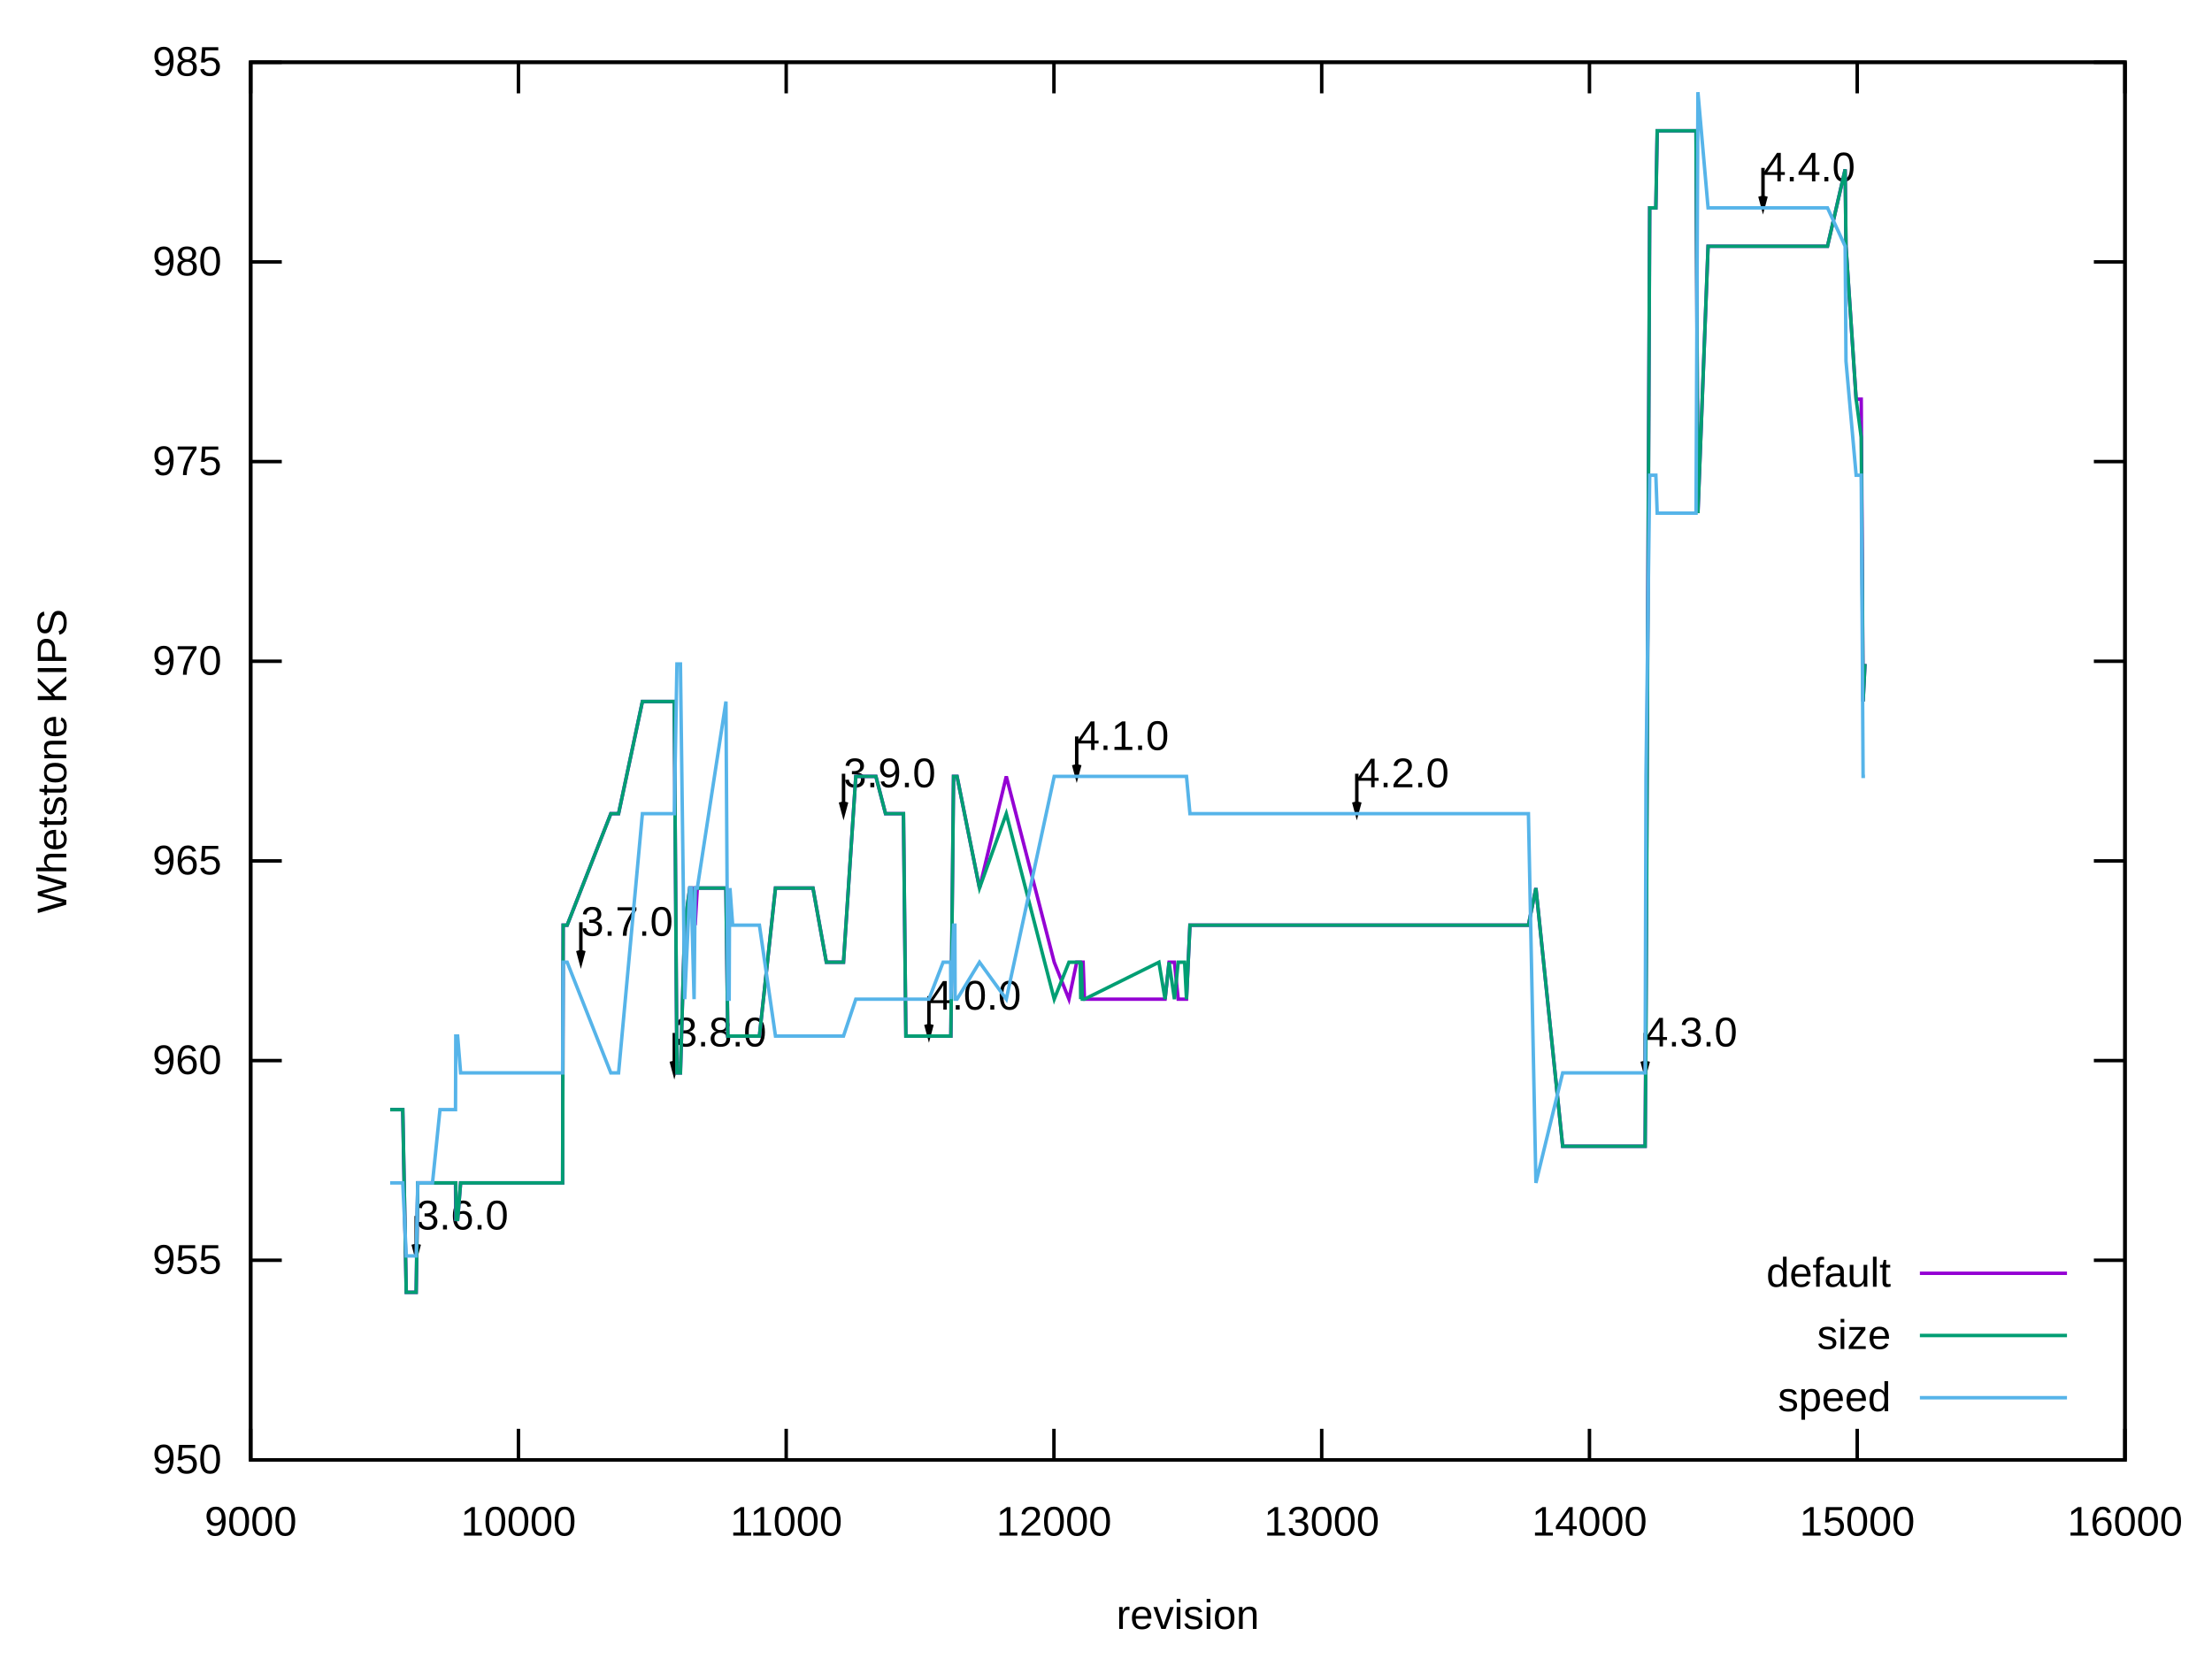
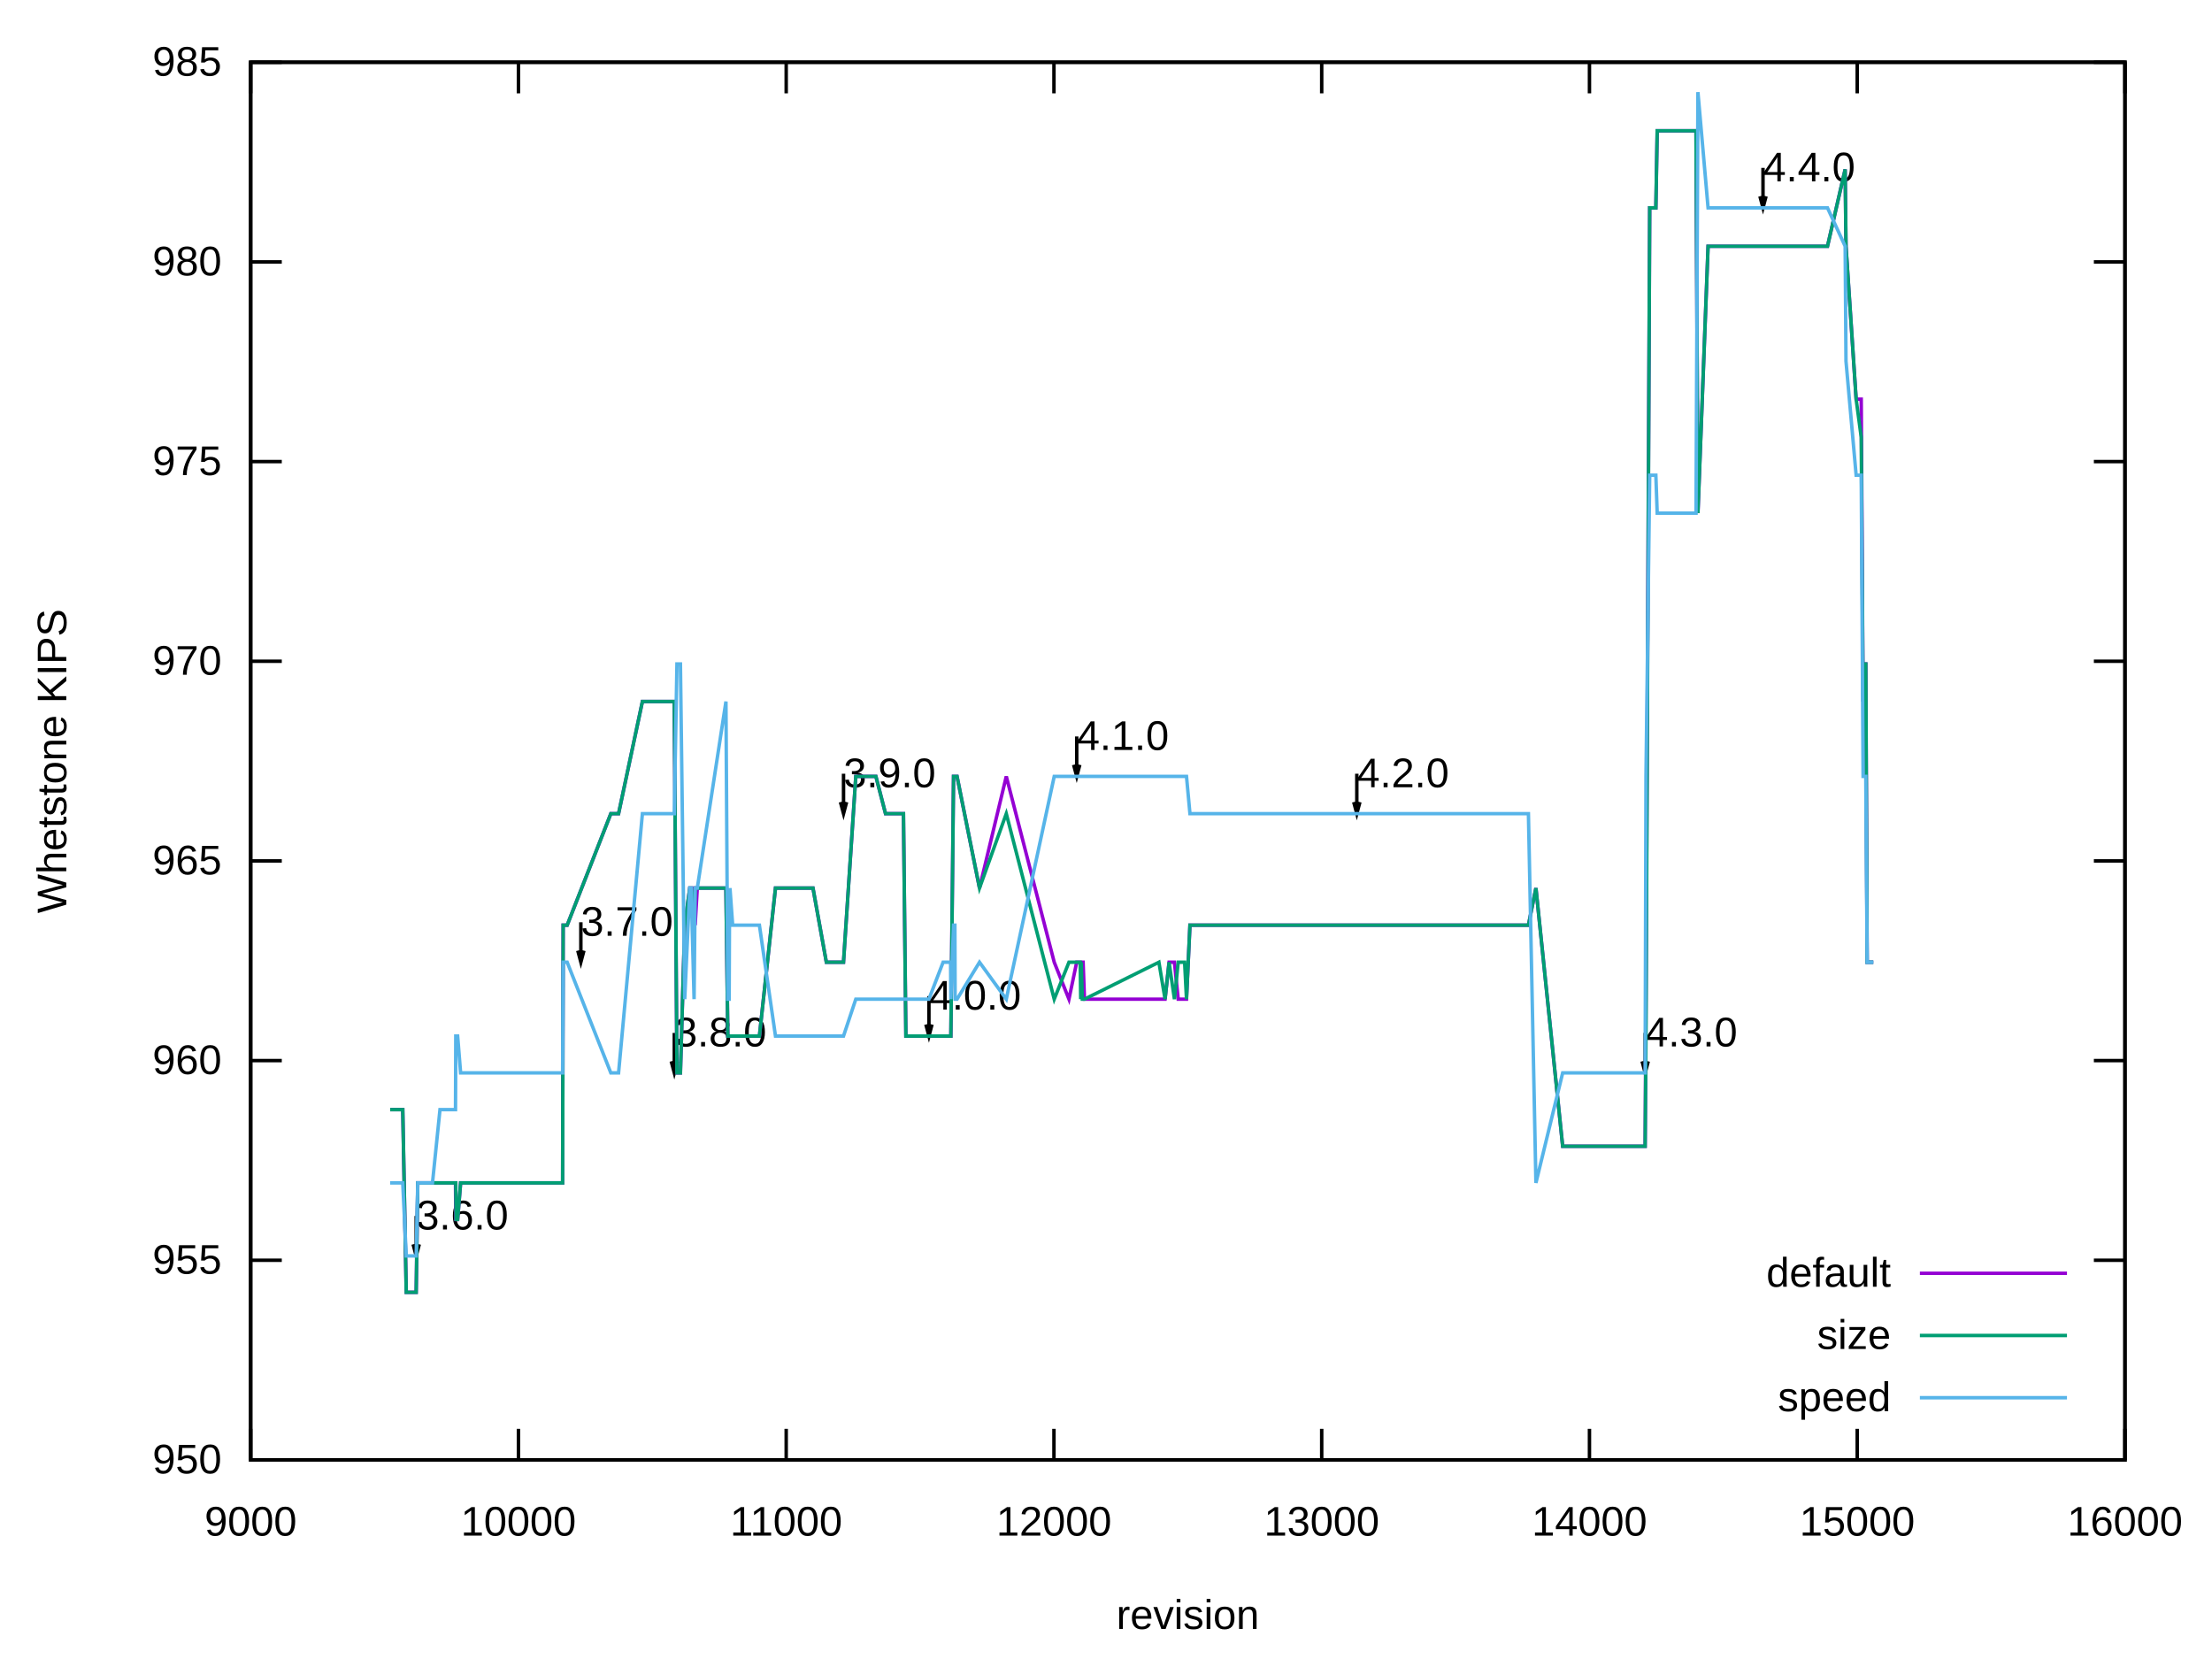
<svg xmlns="http://www.w3.org/2000/svg" xmlns:xlink="http://www.w3.org/1999/xlink" width="640" height="480" viewBox="0 0 640 480">
  <g id="gnuplot_canvas">
    <rect x="0" y="0" width="640" height="480" fill="none" />
    <defs>
      <circle id="gpDot" r="0.5" stroke-width="0.5" stroke="currentColor" />
      <path id="gpPt0" stroke-width="0.222" stroke="currentColor" d="M-1,0 h2 M0,-1 v2" />
      <path id="gpPt1" stroke-width="0.222" stroke="currentColor" d="M-1,-1 L1,1 M1,-1 L-1,1" />
      <path id="gpPt2" stroke-width="0.222" stroke="currentColor" d="M-1,0 L1,0 M0,-1 L0,1 M-1,-1 L1,1 M-1,1 L1,-1" />
      <rect id="gpPt3" stroke-width="0.222" stroke="currentColor" x="-1" y="-1" width="2" height="2" />
      <rect id="gpPt4" stroke-width="0.222" stroke="currentColor" fill="currentColor" x="-1" y="-1" width="2" height="2" />
      <circle id="gpPt5" stroke-width="0.222" stroke="currentColor" cx="0" cy="0" r="1" />
      <use xlink:href="#gpPt5" id="gpPt6" fill="currentColor" stroke="none" />
      <path id="gpPt7" stroke-width="0.222" stroke="currentColor" d="M0,-1.33 L-1.33,0.67 L1.33,0.67 z" />
      <use xlink:href="#gpPt7" id="gpPt8" fill="currentColor" stroke="none" />
      <use xlink:href="#gpPt7" id="gpPt9" stroke="currentColor" transform="rotate(180)" />
      <use xlink:href="#gpPt9" id="gpPt10" fill="currentColor" stroke="none" />
      <use xlink:href="#gpPt3" id="gpPt11" stroke="currentColor" transform="rotate(45)" />
      <use xlink:href="#gpPt11" id="gpPt12" fill="currentColor" stroke="none" />
      <path id="gpPt13" stroke-width="0.222" stroke="currentColor" d="M0,1.330 L1.265,0.411 L0.782,-1.067 L-0.782,-1.076 L-1.265,0.411 z" />
      <use xlink:href="#gpPt13" id="gpPt14" fill="currentColor" stroke="none" />
      <filter id="textbox" filterUnits="objectBoundingBox" x="0" y="0" height="1" width="1">
        <feFlood flood-color="white" flood-opacity="1" result="bgnd" />
        <feComposite in="SourceGraphic" in2="bgnd" operator="atop" />
      </filter>
      <filter id="greybox" filterUnits="objectBoundingBox" x="0" y="0" height="1" width="1">
        <feFlood flood-color="lightgrey" flood-opacity="1" result="grey" />
        <feComposite in="SourceGraphic" in2="grey" operator="atop" />
      </filter>
    </defs>
    <g fill="none" color="white" stroke="currentColor" stroke-width="1.00" stroke-linecap="butt" stroke-linejoin="miter">
</g>
    <g fill="none" color="black" stroke="currentColor" stroke-width="1.00" stroke-linecap="butt" stroke-linejoin="miter">
      <path stroke="black" d="M72.53,422.40 L81.53,422.40 M614.82,422.40 L605.82,422.40  " />
      <g transform="translate(64.14,426.30)" stroke="none" fill="black" font-family="Arial" font-size="12.00" text-anchor="end">
        <text>
          <tspan font-family="Arial"> 950</tspan>
        </text>
      </g>
    </g>
    <g fill="none" color="black" stroke="currentColor" stroke-width="1.00" stroke-linecap="butt" stroke-linejoin="miter">
      <path stroke="black" d="M72.53,364.63 L81.53,364.63 M614.82,364.63 L605.82,364.63  " />
      <g transform="translate(64.14,368.53)" stroke="none" fill="black" font-family="Arial" font-size="12.00" text-anchor="end">
        <text>
          <tspan font-family="Arial"> 955</tspan>
        </text>
      </g>
    </g>
    <g fill="none" color="black" stroke="currentColor" stroke-width="1.00" stroke-linecap="butt" stroke-linejoin="miter">
      <path stroke="black" d="M72.53,306.86 L81.53,306.86 M614.82,306.86 L605.82,306.86  " />
      <g transform="translate(64.14,310.76)" stroke="none" fill="black" font-family="Arial" font-size="12.00" text-anchor="end">
        <text>
          <tspan font-family="Arial"> 960</tspan>
        </text>
      </g>
    </g>
    <g fill="none" color="black" stroke="currentColor" stroke-width="1.00" stroke-linecap="butt" stroke-linejoin="miter">
      <path stroke="black" d="M72.53,249.09 L81.53,249.09 M614.82,249.09 L605.82,249.09  " />
      <g transform="translate(64.14,252.99)" stroke="none" fill="black" font-family="Arial" font-size="12.00" text-anchor="end">
        <text>
          <tspan font-family="Arial"> 965</tspan>
        </text>
      </g>
    </g>
    <g fill="none" color="black" stroke="currentColor" stroke-width="1.00" stroke-linecap="butt" stroke-linejoin="miter">
      <path stroke="black" d="M72.53,191.32 L81.53,191.32 M614.82,191.32 L605.82,191.32  " />
      <g transform="translate(64.14,195.22)" stroke="none" fill="black" font-family="Arial" font-size="12.00" text-anchor="end">
        <text>
          <tspan font-family="Arial"> 970</tspan>
        </text>
      </g>
    </g>
    <g fill="none" color="black" stroke="currentColor" stroke-width="1.00" stroke-linecap="butt" stroke-linejoin="miter">
      <path stroke="black" d="M72.53,133.55 L81.53,133.55 M614.82,133.55 L605.82,133.55  " />
      <g transform="translate(64.14,137.45)" stroke="none" fill="black" font-family="Arial" font-size="12.00" text-anchor="end">
        <text>
          <tspan font-family="Arial"> 975</tspan>
        </text>
      </g>
    </g>
    <g fill="none" color="black" stroke="currentColor" stroke-width="1.00" stroke-linecap="butt" stroke-linejoin="miter">
      <path stroke="black" d="M72.53,75.78 L81.53,75.78 M614.82,75.78 L605.82,75.78  " />
      <g transform="translate(64.14,79.68)" stroke="none" fill="black" font-family="Arial" font-size="12.00" text-anchor="end">
        <text>
          <tspan font-family="Arial"> 980</tspan>
        </text>
      </g>
    </g>
    <g fill="none" color="black" stroke="currentColor" stroke-width="1.00" stroke-linecap="butt" stroke-linejoin="miter">
      <path stroke="black" d="M72.53,18.01 L81.53,18.01 M614.82,18.01 L605.82,18.01  " />
      <g transform="translate(64.14,21.91)" stroke="none" fill="black" font-family="Arial" font-size="12.00" text-anchor="end">
        <text>
          <tspan font-family="Arial"> 985</tspan>
        </text>
      </g>
    </g>
    <g fill="none" color="black" stroke="currentColor" stroke-width="1.00" stroke-linecap="butt" stroke-linejoin="miter">
      <path stroke="black" d="M72.53,422.40 L72.53,413.40 M72.53,18.01 L72.53,27.01  " />
      <g transform="translate(72.53,444.30)" stroke="none" fill="black" font-family="Arial" font-size="12.00" text-anchor="middle">
        <text>
          <tspan font-family="Arial"> 9000</tspan>
        </text>
      </g>
    </g>
    <g fill="none" color="black" stroke="currentColor" stroke-width="1.00" stroke-linecap="butt" stroke-linejoin="miter">
      <path stroke="black" d="M150.00,422.40 L150.00,413.40 M150.00,18.01 L150.00,27.01  " />
      <g transform="translate(150.00,444.30)" stroke="none" fill="black" font-family="Arial" font-size="12.00" text-anchor="middle">
        <text>
          <tspan font-family="Arial"> 10000</tspan>
        </text>
      </g>
    </g>
    <g fill="none" color="black" stroke="currentColor" stroke-width="1.00" stroke-linecap="butt" stroke-linejoin="miter">
      <path stroke="black" d="M227.47,422.40 L227.47,413.40 M227.47,18.01 L227.47,27.01  " />
      <g transform="translate(227.47,444.30)" stroke="none" fill="black" font-family="Arial" font-size="12.00" text-anchor="middle">
        <text>
          <tspan font-family="Arial"> 11000</tspan>
        </text>
      </g>
    </g>
    <g fill="none" color="black" stroke="currentColor" stroke-width="1.00" stroke-linecap="butt" stroke-linejoin="miter">
      <path stroke="black" d="M304.94,422.40 L304.94,413.40 M304.94,18.01 L304.94,27.01  " />
      <g transform="translate(304.94,444.30)" stroke="none" fill="black" font-family="Arial" font-size="12.00" text-anchor="middle">
        <text>
          <tspan font-family="Arial"> 12000</tspan>
        </text>
      </g>
    </g>
    <g fill="none" color="black" stroke="currentColor" stroke-width="1.00" stroke-linecap="butt" stroke-linejoin="miter">
      <path stroke="black" d="M382.41,422.40 L382.41,413.40 M382.41,18.01 L382.41,27.01  " />
      <g transform="translate(382.41,444.30)" stroke="none" fill="black" font-family="Arial" font-size="12.00" text-anchor="middle">
        <text>
          <tspan font-family="Arial"> 13000</tspan>
        </text>
      </g>
    </g>
    <g fill="none" color="black" stroke="currentColor" stroke-width="1.00" stroke-linecap="butt" stroke-linejoin="miter">
      <path stroke="black" d="M459.88,422.40 L459.88,413.40 M459.88,18.01 L459.88,27.01  " />
      <g transform="translate(459.88,444.30)" stroke="none" fill="black" font-family="Arial" font-size="12.00" text-anchor="middle">
        <text>
          <tspan font-family="Arial"> 14000</tspan>
        </text>
      </g>
    </g>
    <g fill="none" color="black" stroke="currentColor" stroke-width="1.00" stroke-linecap="butt" stroke-linejoin="miter">
      <path stroke="black" d="M537.35,422.40 L537.35,413.40 M537.35,18.01 L537.35,27.01  " />
      <g transform="translate(537.35,444.30)" stroke="none" fill="black" font-family="Arial" font-size="12.00" text-anchor="middle">
        <text>
          <tspan font-family="Arial"> 15000</tspan>
        </text>
      </g>
    </g>
    <g fill="none" color="black" stroke="currentColor" stroke-width="1.00" stroke-linecap="butt" stroke-linejoin="miter">
      <path stroke="black" d="M614.82,422.40 L614.82,413.40 M614.82,18.01 L614.82,27.01  " />
      <g transform="translate(614.82,444.30)" stroke="none" fill="black" font-family="Arial" font-size="12.00" text-anchor="middle">
        <text>
          <tspan font-family="Arial"> 16000</tspan>
        </text>
      </g>
    </g>
    <g fill="none" color="black" stroke="currentColor" stroke-width="1.00" stroke-linecap="butt" stroke-linejoin="miter">
</g>
    <g fill="none" color="black" stroke="currentColor" stroke-width="1.00" stroke-linecap="butt" stroke-linejoin="miter">
      <path stroke="black" d="M72.53,18.01 L72.53,422.40 L614.82,422.40 L614.82,18.01 L72.53,18.01 Z  " />
      <g transform="translate(120.41,355.72)" stroke="none" fill="black" font-family="Arial" font-size="12.00" text-anchor="start">
        <text>
          <tspan font-family="Arial">3.6.0</tspan>
        </text>
      </g>
      <g transform="translate(168.05,270.75)" stroke="none" fill="black" font-family="Arial" font-size="12.00" text-anchor="start">
        <text>
          <tspan font-family="Arial">3.7.0</tspan>
        </text>
      </g>
      <g transform="translate(195.09,302.76)" stroke="none" fill="black" font-family="Arial" font-size="12.00" text-anchor="start">
        <text>
          <tspan font-family="Arial">3.8.0</tspan>
        </text>
      </g>
      <g transform="translate(244.05,227.77)" stroke="none" fill="black" font-family="Arial" font-size="12.00" text-anchor="start">
        <text>
          <tspan font-family="Arial">3.9.0</tspan>
        </text>
      </g>
      <g transform="translate(268.76,292.11)" stroke="none" fill="black" font-family="Arial" font-size="12.00" text-anchor="start">
        <text>
          <tspan font-family="Arial">4.0.0</tspan>
        </text>
      </g>
      <g transform="translate(311.52,216.98)" stroke="none" fill="black" font-family="Arial" font-size="12.00" text-anchor="start">
        <text>
          <tspan font-family="Arial">4.1.0</tspan>
        </text>
      </g>
      <g transform="translate(392.56,227.77)" stroke="none" fill="black" font-family="Arial" font-size="12.00" text-anchor="start">
        <text>
          <tspan font-family="Arial">4.2.0</tspan>
        </text>
      </g>
      <g transform="translate(475.99,302.76)" stroke="none" fill="black" font-family="Arial" font-size="12.00" text-anchor="start">
        <text>
          <tspan font-family="Arial">4.3.0</tspan>
        </text>
      </g>
      <g transform="translate(510.08,52.48)" stroke="none" fill="black" font-family="Arial" font-size="12.00" text-anchor="start">
        <text>
          <tspan font-family="Arial">4.4.0</tspan>
        </text>
      </g>
    </g>
    <g fill="none" color="black" stroke="currentColor" stroke-width="1.00" stroke-linecap="butt" stroke-linejoin="miter">
      <path stroke="black" d="M119.53,360.02 L120.42,363.36 L121.31,360.02 M120.42,351.81 L120.42,363.36  " />
    </g>
    <g fill="none" color="black" stroke="currentColor" stroke-width="1.00" stroke-linecap="butt" stroke-linejoin="miter">
      <path stroke="black" d="M167.17,275.05 L168.06,278.39 L168.95,275.05 M168.06,266.84 L168.06,278.39  " />
    </g>
    <g fill="none" color="black" stroke="currentColor" stroke-width="1.00" stroke-linecap="butt" stroke-linejoin="miter">
      <path stroke="black" d="M194.21,307.07 L195.10,310.41 L195.99,307.07 M195.10,298.85 L195.10,310.41  " />
    </g>
    <g fill="none" color="black" stroke="currentColor" stroke-width="1.00" stroke-linecap="butt" stroke-linejoin="miter">
      <path stroke="black" d="M243.17,232.07 L244.06,235.41 L244.95,232.07 M244.06,223.86 L244.06,235.41  " />
    </g>
    <g fill="none" color="black" stroke="currentColor" stroke-width="1.00" stroke-linecap="butt" stroke-linejoin="miter">
      <path stroke="black" d="M267.88,296.42 L268.77,299.76 L269.66,296.42 M268.77,288.20 L268.77,299.76  " />
    </g>
    <g fill="none" color="black" stroke="currentColor" stroke-width="1.00" stroke-linecap="butt" stroke-linejoin="miter">
      <path stroke="black" d="M310.64,221.28 L311.53,224.62 L312.42,221.28 M311.53,213.07 L311.53,224.62  " />
    </g>
    <g fill="none" color="black" stroke="currentColor" stroke-width="1.00" stroke-linecap="butt" stroke-linejoin="miter">
      <path stroke="black" d="M391.68,232.07 L392.57,235.41 L393.46,232.07 M392.57,223.86 L392.57,235.41  " />
    </g>
    <g fill="none" color="black" stroke="currentColor" stroke-width="1.00" stroke-linecap="butt" stroke-linejoin="miter">
      <path stroke="black" d="M475.11,307.07 L476.00,310.41 L476.89,307.07 M476.00,298.85 L476.00,310.41  " />
    </g>
    <g fill="none" color="black" stroke="currentColor" stroke-width="1.00" stroke-linecap="butt" stroke-linejoin="miter">
      <path stroke="black" d="M509.20,56.79 L510.09,60.13 L510.98,56.79 M510.09,48.57 L510.09,60.13  " />
    </g>
    <g fill="none" color="black" stroke="currentColor" stroke-width="1.00" stroke-linecap="butt" stroke-linejoin="miter">
</g>
    <g id="gnuplot_plot_1">
      <g fill="none" color="black" stroke="currentColor" stroke-width="1.00" stroke-linecap="butt" stroke-linejoin="miter">
        <g transform="translate(547.09,372.30)" stroke="none" fill="black" font-family="Arial" font-size="12.00" text-anchor="end">
          <text>
            <tspan font-family="Arial">default</tspan>
          </text>
        </g>
      </g>
      <g fill="none" color="black" stroke="currentColor" stroke-width="1.00" stroke-linecap="butt" stroke-linejoin="miter">
-         <path stroke="rgb(148,   0, 211)" d="M555.48,368.40 L598.04,368.40 M112.89,321.05 L114.36,321.05 L115.14,321.05 L116.53,321.05 L117.54,373.90 L118.16,373.90   L118.70,373.90 L119.09,373.90 L119.17,373.90 L119.24,373.90 L119.32,373.90 L120.41,373.90 L120.87,342.25 L121.49,342.25   L121.72,342.25 L121.80,342.25 L121.88,342.25 L121.96,342.25 L122.11,342.25 L122.50,342.25 L122.58,342.25 L122.81,342.25   L122.96,342.25 L123.12,342.25 L123.20,342.25 L123.58,342.25 L123.82,342.25 L123.97,342.25 L124.05,342.25 L124.13,342.25   L125.13,342.25 L127.30,342.25 L129.08,342.25 L129.86,342.25 L130.40,342.25 L130.71,342.25 L131.48,342.25 L131.72,342.25   L131.79,342.25 L131.87,352.82 L131.95,352.82 L132.41,352.82 L133.27,342.25 L133.73,342.25 L133.81,342.25 L133.96,342.25   L134.27,342.25 L134.74,342.25 L135.05,342.25 L135.13,342.25 L135.67,342.25 L135.90,342.25 L135.98,342.25 L136.06,342.25   L136.83,342.25 L136.99,342.25 L137.29,342.25 L140.63,342.25 L146.05,342.25 L146.36,342.25 L146.51,342.25 L146.59,342.25   L146.98,342.25 L162.63,342.25 L162.78,342.25 L162.94,267.68 L163.48,267.68 L164.02,267.68 L164.10,267.68 L176.73,235.42   L177.04,235.42 L177.11,235.42 L178.35,235.42 L178.43,235.42 L178.97,235.42 L185.87,202.97 L188.35,202.97 L189.51,202.97   L191.83,202.97 L193.23,202.97 L195.09,202.97 L195.86,310.42 L196.56,310.42 L196.87,310.42 L198.11,267.68 L199.58,256.95   L199.97,256.95 L200.82,256.95 L201.13,267.68 L201.75,256.95 L210.04,256.95 L210.58,299.77 L210.89,299.77 L210.97,299.77   L211.05,299.77 L211.20,299.77 L211.98,299.77 L219.72,299.77 L224.37,256.95 L225.46,256.95 L234.21,256.95 L235.22,256.95   L239.09,278.40 L244.05,278.40 L247.61,224.63 L253.04,224.63 L253.42,224.63 L256.21,235.42 L261.17,235.42 L261.40,235.42   L262.10,299.77 L266.75,299.77 L266.90,299.77 L268.76,299.77 L272.87,299.77 L275.04,299.77 L275.11,299.77 L275.89,224.63   L276.28,224.63 L276.35,224.63 L276.82,224.63 L276.90,224.63 L283.40,256.95 L291.15,224.63 L305.02,278.40 L309.28,289.09   L311.52,278.40 L312.53,278.40 L312.69,278.40 L312.84,278.40 L313.15,278.40 L313.38,278.40 L313.77,289.09 L335.31,289.09   L337.09,289.09 L338.25,278.40 L339.80,278.40 L340.89,289.09 L342.75,289.09 L343.29,289.09 L344.29,267.68 L354.68,267.68   L357.08,267.68 L358.32,267.68 L358.55,267.68 L362.73,267.68 L365.68,267.68 L366.53,267.68 L369.01,267.68 L371.72,267.68   L372.73,267.68 L373.97,267.68 L374.66,267.68 L380.01,267.68 L392.56,267.68 L397.90,267.68 L405.65,267.68 L420.76,267.68   L435.79,267.68 L436.56,267.68 L437.34,267.68 L440.36,267.68 L442.22,267.68 L444.39,256.95 L452.13,331.65 L459.88,331.65   L474.13,331.65 L475.99,331.65 L476.23,289.09 L477.31,60.14 L478.09,60.14 L478.32,60.14 L478.94,60.14 L479.09,60.14   L479.48,37.84 L483.12,37.84 L486.68,37.84 L488.54,37.84 L490.71,37.84 L491.26,148.47 L494.20,71.25 L496.45,71.25   L499.39,71.25 L500.78,71.25 L510.08,71.25 L510.24,71.25 L514.88,71.25 L517.05,71.25 L523.17,71.25 L528.75,71.25   L533.86,49.00 L534.10,71.25 L537.04,115.50 L538.51,115.50 L539.05,202.97 L539.60,192.11  " />
+         <path stroke="rgb(148,   0, 211)" d="M555.48,368.40 L598.04,368.40 M112.89,321.05 L114.36,321.05 L115.14,321.05 L116.53,321.05 L117.54,373.90 L118.16,373.90   L118.70,373.90 L119.09,373.90 L119.17,373.90 L119.24,373.90 L119.32,373.90 L120.41,373.90 L120.87,342.25 L121.49,342.25   L121.72,342.25 L121.80,342.25 L121.88,342.25 L121.96,342.25 L122.11,342.25 L122.50,342.25 L122.58,342.25 L122.81,342.25   L122.96,342.25 L123.12,342.25 L123.20,342.25 L123.58,342.25 L123.82,342.25 L123.97,342.25 L124.05,342.25 L124.13,342.25   L125.13,342.25 L127.30,342.25 L129.08,342.25 L129.86,342.25 L130.40,342.25 L130.71,342.25 L131.48,342.25 L131.72,342.25   L131.79,342.25 L131.87,352.82 L131.95,352.82 L132.41,352.82 L133.27,342.25 L133.73,342.25 L133.81,342.25 L133.96,342.25   L134.27,342.25 L134.74,342.25 L135.05,342.25 L135.13,342.25 L135.67,342.25 L135.90,342.25 L135.98,342.25 L136.06,342.25   L136.83,342.25 L136.99,342.25 L137.29,342.25 L140.63,342.25 L146.05,342.25 L146.36,342.25 L146.51,342.25 L146.59,342.25   L146.98,342.25 L162.63,342.25 L162.78,342.25 L162.94,267.68 L163.48,267.68 L164.02,267.68 L164.10,267.68 L176.73,235.42   L177.04,235.42 L177.11,235.42 L178.35,235.42 L178.43,235.42 L178.97,235.42 L185.87,202.97 L188.35,202.97 L189.51,202.97   L191.83,202.97 L193.23,202.97 L195.09,202.97 L195.86,310.42 L196.56,310.42 L196.87,310.42 L198.11,267.68 L199.58,256.95   L199.97,256.95 L200.82,256.95 L201.13,267.68 L201.75,256.95 L210.04,256.95 L210.58,299.77 L210.89,299.77 L210.97,299.77   L211.05,299.77 L211.20,299.77 L211.98,299.77 L219.72,299.77 L224.37,256.95 L225.46,256.95 L234.21,256.95 L235.22,256.95   L239.09,278.40 L244.05,278.40 L247.61,224.63 L253.04,224.63 L253.42,224.63 L256.21,235.42 L261.17,235.42 L261.40,235.42   L262.10,299.77 L266.75,299.77 L266.90,299.77 L268.76,299.77 L272.87,299.77 L275.04,299.77 L275.11,299.77 L275.89,224.63   L276.28,224.63 L276.35,224.63 L276.82,224.63 L276.90,224.63 L283.40,256.95 L291.15,224.63 L305.02,278.40 L309.28,289.09   L311.52,278.40 L312.53,278.40 L312.69,278.40 L312.84,278.40 L313.15,278.40 L313.38,278.40 L313.77,289.09 L335.31,289.09   L337.09,289.09 L338.25,278.40 L339.80,278.40 L340.89,289.09 L342.75,289.09 L343.29,289.09 L344.29,267.68 L354.68,267.68   L357.08,267.68 L358.32,267.68 L358.55,267.68 L362.73,267.68 L365.68,267.68 L366.53,267.68 L369.01,267.68 L371.72,267.68   L372.73,267.68 L373.97,267.68 L374.66,267.68 L380.01,267.68 L392.56,267.68 L397.90,267.68 L405.65,267.68 L420.76,267.68   L435.79,267.68 L436.56,267.68 L437.34,267.68 L440.36,267.68 L442.22,267.68 L444.39,256.95 L452.13,331.65 L459.88,331.65   L474.13,331.65 L475.99,331.65 L476.23,289.09 L477.31,60.14 L478.09,60.14 L478.32,60.14 L478.94,60.14 L479.09,60.14   L479.48,37.84 L483.12,37.84 L486.68,37.84 L488.54,37.84 L490.71,37.84 L491.26,148.47 L494.20,71.25 L496.45,71.25   L499.39,71.25 L500.78,71.25 L510.08,71.25 L510.24,71.25 L514.88,71.25 L517.05,71.25 L523.17,71.25 L528.75,71.25   L533.86,49.00 L534.10,71.25 L537.04,115.50 L538.51,115.50 L539.05,202.97 L539.60,192.11 L539.83,192.11 L540.22,278.40   L542.00,278.40  " />
      </g>
    </g>
    <g id="gnuplot_plot_2">
      <g fill="none" color="black" stroke="currentColor" stroke-width="1.00" stroke-linecap="butt" stroke-linejoin="miter">
        <g transform="translate(547.09,390.30)" stroke="none" fill="black" font-family="Arial" font-size="12.00" text-anchor="end">
          <text>
            <tspan font-family="Arial">size</tspan>
          </text>
        </g>
      </g>
      <g fill="none" color="black" stroke="currentColor" stroke-width="1.00" stroke-linecap="butt" stroke-linejoin="miter">
-         <path stroke="rgb(  0, 158, 115)" d="M555.48,386.40 L598.04,386.40 M112.89,321.05 L114.36,321.05 L115.14,321.05 L116.53,321.05 L117.54,373.90 L118.16,373.90   L118.70,373.90 L119.09,373.90 L119.17,373.90 L119.24,373.90 L119.32,373.90 L120.41,373.90 L120.87,342.25 L121.49,342.25   L121.72,342.25 L121.80,342.25 L121.88,342.25 L121.96,342.25 L122.11,342.25 L122.50,342.25 L122.58,342.25 L122.81,342.25   L122.96,342.25 L123.12,342.25 L123.20,342.25 L123.58,342.25 L123.82,342.25 L123.97,342.25 L124.05,342.25 L124.13,342.25   L125.13,342.25 L127.30,342.25 L129.08,342.25 L129.86,342.25 L130.40,342.25 L130.71,342.25 L131.48,342.25 L131.72,342.25   L131.79,342.25 L131.87,342.25 L131.95,352.82 L132.41,352.82 L133.27,342.25 L133.73,342.25 L133.81,342.25 L133.96,342.25   L134.27,342.25 L134.74,342.25 L135.05,342.25 L135.13,342.25 L135.67,342.25 L135.90,342.25 L135.98,342.25 L136.06,342.25   L136.83,342.25 L136.99,342.25 L137.29,342.25 L140.63,342.25 L146.05,342.25 L146.36,342.25 L146.51,342.25 L146.59,342.25   L146.98,342.25 L162.63,342.25 L162.78,342.25 L162.94,267.68 L163.48,267.68 L164.02,267.68 L164.10,267.68 L176.73,235.42   L177.04,235.42 L177.11,235.42 L178.35,235.42 L178.43,235.42 L178.97,235.42 L185.87,202.97 L188.35,202.97 L189.51,202.97   L191.83,202.97 L193.23,202.97 L195.09,202.97 L195.86,310.42 L196.56,310.42 L196.87,310.42 L198.11,267.68 L199.58,256.95   L199.97,256.95 L200.82,267.68 L201.13,256.95 L201.75,256.95 L210.04,256.95 L210.58,299.77 L210.89,299.77 L210.97,299.77   L211.05,299.77 L211.20,299.77 L211.98,299.77 L219.72,299.77 L224.37,256.95 L225.46,256.95 L234.21,256.95 L235.22,256.95   L239.09,278.40 L244.05,278.40 L247.61,224.63 L253.04,224.63 L253.42,224.63 L256.21,235.42 L261.17,235.42 L261.40,235.42   L262.10,299.77 L266.75,299.77 L266.90,299.77 L268.76,299.77 L272.87,299.77 L275.04,299.77 L275.11,299.77 L275.89,224.63   L276.28,224.63 L276.35,224.63 L276.82,224.63 L276.90,224.63 L283.40,256.95 L291.15,235.42 L305.02,289.09 L309.28,278.40   L311.52,278.40 L312.53,278.40 L312.69,289.09 L312.84,278.40 L313.15,289.09 L313.38,289.09 L313.77,289.09 L335.31,278.40   L337.09,289.09 L338.25,278.40 L339.80,289.09 L340.89,278.40 L342.75,278.40 L343.29,289.09 L344.29,267.68 L354.68,267.68   L357.08,267.68 L358.32,267.68 L358.55,267.68 L362.73,267.68 L365.68,267.68 L366.53,267.68 L369.01,267.68 L371.72,267.68   L372.73,267.68 L373.97,267.68 L374.66,267.68 L380.01,267.68 L392.56,267.68 L397.90,267.68 L405.65,267.68 L420.76,267.68   L435.79,267.68 L436.56,267.68 L437.34,267.68 L440.36,267.68 L442.22,267.68 L444.39,256.95 L452.13,331.65 L459.88,331.65   L474.13,331.65 L475.99,331.65 L476.23,299.77 L477.31,60.14 L478.09,60.14 L478.32,60.14 L478.94,60.14 L479.09,60.14   L479.48,37.84 L483.12,37.84 L486.68,37.84 L488.54,37.84 L490.71,37.84 L491.26,148.47 L494.20,71.25 L496.45,71.25   L499.39,71.25 L500.78,71.25 L510.08,71.25 L510.24,71.25 L514.88,71.25 L517.05,71.25 L523.17,71.25 L528.75,71.25   L533.86,49.00 L534.10,71.25 L537.04,115.50 L538.51,126.51 L539.05,202.97 L539.60,192.11  " />
+         <path stroke="rgb(  0, 158, 115)" d="M555.48,386.40 L598.04,386.40 M112.89,321.05 L114.36,321.05 L115.14,321.05 L116.53,321.05 L117.54,373.90 L118.16,373.90   L118.70,373.90 L119.09,373.90 L119.17,373.90 L119.24,373.90 L119.32,373.90 L120.41,373.90 L120.87,342.25 L121.49,342.25   L121.72,342.25 L121.80,342.25 L121.88,342.25 L121.96,342.25 L122.11,342.25 L122.50,342.25 L122.58,342.25 L122.81,342.25   L122.96,342.25 L123.12,342.25 L123.20,342.25 L123.58,342.25 L123.82,342.25 L123.97,342.25 L124.05,342.25 L124.13,342.25   L125.13,342.25 L127.30,342.25 L129.08,342.25 L129.86,342.25 L130.40,342.25 L130.71,342.25 L131.48,342.25 L131.72,342.25   L131.79,342.25 L131.87,342.25 L131.95,352.82 L132.41,352.82 L133.27,342.25 L133.73,342.25 L133.81,342.25 L133.96,342.25   L134.27,342.25 L134.74,342.25 L135.05,342.25 L135.13,342.25 L135.67,342.25 L135.90,342.25 L135.98,342.25 L136.06,342.25   L136.83,342.25 L136.99,342.25 L137.29,342.25 L140.63,342.25 L146.05,342.25 L146.36,342.25 L146.51,342.25 L146.59,342.25   L146.98,342.25 L162.63,342.25 L162.78,342.25 L162.94,267.68 L163.48,267.68 L164.02,267.68 L164.10,267.68 L176.73,235.42   L177.04,235.42 L177.11,235.42 L178.35,235.42 L178.43,235.42 L178.97,235.42 L185.87,202.97 L188.35,202.97 L189.51,202.97   L191.83,202.97 L193.23,202.97 L195.09,202.97 L195.86,310.42 L196.56,310.42 L196.87,310.42 L198.11,267.68 L199.58,256.95   L199.97,256.95 L200.82,267.68 L201.13,256.95 L201.75,256.95 L210.04,256.95 L210.58,299.77 L210.89,299.77 L210.97,299.77   L211.05,299.77 L211.20,299.77 L211.98,299.77 L219.72,299.77 L224.37,256.95 L225.46,256.95 L234.21,256.95 L235.22,256.95   L239.09,278.40 L244.05,278.40 L247.61,224.63 L253.04,224.63 L253.42,224.63 L256.21,235.42 L261.17,235.42 L261.40,235.42   L262.10,299.77 L266.75,299.77 L266.90,299.77 L268.76,299.77 L272.87,299.77 L275.04,299.77 L275.11,299.77 L275.89,224.63   L276.28,224.63 L276.35,224.63 L276.82,224.63 L276.90,224.63 L283.40,256.95 L291.15,235.42 L305.02,289.09 L309.28,278.40   L311.52,278.40 L312.53,278.40 L312.69,289.09 L312.84,278.40 L313.15,289.09 L313.38,289.09 L313.77,289.09 L335.31,278.40   L337.09,289.09 L338.25,278.40 L339.80,289.09 L340.89,278.40 L342.75,278.40 L343.29,289.09 L344.29,267.68 L354.68,267.68   L357.08,267.68 L358.32,267.68 L358.55,267.68 L362.73,267.68 L365.68,267.68 L366.53,267.68 L369.01,267.68 L371.72,267.68   L372.73,267.68 L373.97,267.68 L374.66,267.68 L380.01,267.68 L392.56,267.68 L397.90,267.68 L405.65,267.68 L420.76,267.68   L435.79,267.68 L436.56,267.68 L437.34,267.68 L440.36,267.68 L442.22,267.68 L444.39,256.95 L452.13,331.65 L459.88,331.65   L474.13,331.65 L475.99,331.65 L476.23,299.77 L477.31,60.14 L478.09,60.14 L478.32,60.14 L478.94,60.14 L479.09,60.14   L479.48,37.84 L483.12,37.84 L486.68,37.84 L488.54,37.84 L490.71,37.84 L491.26,148.47 L494.20,71.25 L496.45,71.25   L499.39,71.25 L500.78,71.25 L510.08,71.25 L510.24,71.25 L514.88,71.25 L517.05,71.25 L523.17,71.25 L528.75,71.25   L533.86,49.00 L534.10,71.25 L537.04,115.50 L538.51,126.51 L539.05,202.97 L539.60,192.11 L539.83,192.11 L540.22,278.40   L542.00,278.40  " />
      </g>
    </g>
    <g id="gnuplot_plot_3">
      <g fill="none" color="black" stroke="currentColor" stroke-width="1.00" stroke-linecap="butt" stroke-linejoin="miter">
        <g transform="translate(547.09,408.30)" stroke="none" fill="black" font-family="Arial" font-size="12.00" text-anchor="end">
          <text>
            <tspan font-family="Arial">speed</tspan>
          </text>
        </g>
      </g>
      <g fill="none" color="black" stroke="currentColor" stroke-width="1.00" stroke-linecap="butt" stroke-linejoin="miter">
-         <path stroke="rgb( 86, 180, 233)" d="M555.48,404.40 L598.04,404.40 M112.89,342.25 L114.36,342.25 L115.14,342.25 L116.53,342.25 L117.54,363.37 L118.16,363.37   L118.70,363.37 L119.09,363.37 L119.17,363.37 L119.24,363.37 L119.32,363.37 L120.41,363.37 L120.87,342.25 L121.49,342.25   L121.72,342.25 L121.80,342.25 L121.88,342.25 L121.96,342.25 L122.11,342.25 L122.50,342.25 L122.58,342.25 L122.81,342.25   L122.96,342.25 L123.12,342.25 L123.20,342.25 L123.58,342.25 L123.82,342.25 L123.97,342.25 L124.05,342.25 L124.13,342.25   L125.13,342.25 L127.30,321.05 L129.08,321.05 L129.86,321.05 L130.40,321.05 L130.71,321.05 L131.48,321.05 L131.72,321.05   L131.79,321.05 L131.87,299.77 L131.95,299.77 L132.41,299.77 L133.27,310.42 L133.73,310.42 L133.81,310.42 L133.96,310.42   L134.27,310.42 L134.74,310.42 L135.05,310.42 L135.13,310.42 L135.67,310.42 L135.90,310.42 L135.98,310.42 L136.06,310.42   L136.83,310.42 L136.99,310.42 L137.29,310.42 L140.63,310.42 L146.05,310.42 L146.36,310.42 L146.51,310.42 L146.59,310.42   L146.98,310.42 L162.63,310.42 L162.78,310.42 L162.94,278.40 L163.48,278.40 L164.02,278.40 L164.10,278.40 L176.73,310.42   L177.04,310.42 L177.11,310.42 L178.35,310.42 L178.43,310.42 L178.97,310.42 L185.87,235.42 L188.35,235.42 L189.51,235.42   L191.83,235.42 L193.23,235.42 L195.09,235.42 L195.86,192.11 L196.56,192.11 L196.87,192.11 L198.11,289.09 L199.58,256.95   L199.97,256.95 L200.82,289.09 L201.13,256.95 L201.75,256.95 L210.04,202.97 L210.58,289.09 L210.89,289.09 L210.97,289.09   L211.05,267.68 L211.20,256.95 L211.98,267.68 L219.72,267.68 L224.37,299.77 L225.46,299.77 L234.21,299.77 L235.22,299.77   L239.09,299.77 L244.05,299.77 L247.61,289.09 L253.04,289.09 L253.42,289.09 L256.21,289.09 L261.17,289.09 L261.40,289.09   L262.10,289.09 L266.75,289.09 L266.90,289.09 L268.76,289.09 L272.87,278.40 L275.04,278.40 L275.11,289.09 L275.89,267.68   L276.28,267.68 L276.35,289.09 L276.82,289.09 L276.90,289.09 L283.40,278.40 L291.15,289.09 L305.02,224.63 L309.28,224.63   L311.52,224.63 L312.53,224.63 L312.69,224.63 L312.84,224.63 L313.15,224.63 L313.38,224.63 L313.77,224.63 L335.31,224.63   L337.09,224.63 L338.25,224.63 L339.80,224.63 L340.89,224.63 L342.75,224.63 L343.29,224.63 L344.29,235.42 L354.68,235.42   L357.08,235.42 L358.32,235.42 L358.55,235.42 L362.73,235.42 L365.68,235.42 L366.53,235.42 L369.01,235.42 L371.72,235.42   L372.73,235.42 L373.97,235.42 L374.66,235.42 L380.01,235.42 L392.56,235.42 L397.90,235.42 L405.65,235.42 L420.76,235.42   L435.79,235.42 L436.56,235.42 L437.34,235.42 L440.36,235.42 L442.22,235.42 L444.39,342.25 L452.13,310.42 L459.88,310.42   L474.13,310.42 L475.99,310.42 L476.23,224.63 L477.31,137.50 L478.09,137.50 L478.32,137.50 L478.94,137.50 L479.09,137.50   L479.48,148.47 L483.12,148.47 L486.68,148.47 L488.54,148.47 L490.71,148.47 L491.26,26.66 L494.20,60.14 L496.45,60.14   L499.39,60.14 L500.78,60.14 L510.08,60.14 L510.24,60.14 L514.88,60.14 L517.05,60.14 L523.17,60.14 L528.75,60.14   L533.86,71.25 L534.10,104.47 L537.04,137.50 L538.51,137.50 L539.05,224.63 L539.60,224.63  " />
+         <path stroke="rgb( 86, 180, 233)" d="M555.48,404.40 L598.04,404.40 M112.89,342.25 L114.36,342.25 L115.14,342.25 L116.53,342.25 L117.54,363.37 L118.16,363.37   L118.70,363.37 L119.09,363.37 L119.17,363.37 L119.24,363.37 L119.32,363.37 L120.41,363.37 L120.87,342.25 L121.49,342.25   L121.72,342.25 L121.80,342.25 L121.88,342.25 L121.96,342.25 L122.11,342.25 L122.50,342.25 L122.58,342.25 L122.81,342.25   L122.96,342.25 L123.12,342.25 L123.20,342.25 L123.58,342.25 L123.82,342.25 L123.97,342.25 L124.05,342.25 L124.13,342.25   L125.13,342.25 L127.30,321.05 L129.08,321.05 L129.86,321.05 L130.40,321.05 L130.71,321.05 L131.48,321.05 L131.72,321.05   L131.79,321.05 L131.87,299.77 L131.95,299.77 L132.41,299.77 L133.27,310.42 L133.73,310.42 L133.81,310.42 L133.96,310.42   L134.27,310.42 L134.74,310.42 L135.05,310.42 L135.13,310.42 L135.67,310.42 L135.90,310.42 L135.98,310.42 L136.06,310.42   L136.83,310.42 L136.99,310.42 L137.29,310.42 L140.63,310.42 L146.05,310.42 L146.36,310.42 L146.51,310.42 L146.59,310.42   L146.98,310.42 L162.63,310.42 L162.78,310.42 L162.94,278.40 L163.48,278.40 L164.02,278.40 L164.10,278.40 L176.73,310.42   L177.04,310.42 L177.11,310.42 L178.35,310.42 L178.43,310.42 L178.97,310.42 L185.87,235.42 L188.35,235.42 L189.51,235.42   L191.83,235.42 L193.23,235.42 L195.09,235.42 L195.86,192.11 L196.56,192.11 L196.87,192.11 L198.11,289.09 L199.58,256.95   L199.97,256.95 L200.82,289.09 L201.13,256.95 L201.75,256.95 L210.04,202.97 L210.58,289.09 L210.89,289.09 L210.97,289.09   L211.05,267.68 L211.20,256.95 L211.98,267.68 L219.72,267.68 L224.37,299.77 L225.46,299.77 L234.21,299.77 L235.22,299.77   L239.09,299.77 L244.05,299.77 L247.61,289.09 L253.04,289.09 L253.42,289.09 L256.21,289.09 L261.17,289.09 L261.40,289.09   L262.10,289.09 L266.75,289.09 L266.90,289.09 L268.76,289.09 L272.87,278.40 L275.04,278.40 L275.11,289.09 L275.89,267.68   L276.28,267.68 L276.35,289.09 L276.82,289.09 L276.90,289.09 L283.40,278.40 L291.15,289.09 L305.02,224.63 L309.28,224.63   L311.52,224.63 L312.53,224.63 L312.69,224.63 L312.84,224.63 L313.15,224.63 L313.38,224.63 L313.77,224.63 L335.31,224.63   L337.09,224.63 L338.25,224.63 L339.80,224.63 L340.89,224.63 L342.75,224.63 L343.29,224.63 L344.29,235.42 L354.68,235.42   L357.08,235.42 L358.32,235.42 L358.55,235.42 L362.73,235.42 L365.68,235.42 L366.53,235.42 L369.01,235.42 L371.72,235.42   L372.73,235.42 L373.97,235.42 L374.66,235.42 L380.01,235.42 L392.56,235.42 L397.90,235.42 L405.65,235.42 L420.76,235.42   L435.79,235.42 L436.56,235.42 L437.34,235.42 L440.36,235.42 L442.22,235.42 L444.39,342.25 L452.13,310.42 L459.88,310.42   L474.13,310.42 L475.99,310.42 L476.23,224.63 L477.31,137.50 L478.09,137.50 L478.32,137.50 L478.94,137.50 L479.09,137.50   L479.48,148.47 L483.12,148.47 L486.68,148.47 L488.54,148.47 L490.71,148.47 L491.26,26.66 L494.20,60.14 L496.45,60.14   L499.39,60.14 L500.78,60.14 L510.08,60.14 L510.24,60.14 L514.88,60.14 L517.05,60.14 L523.17,60.14 L528.75,60.14   L533.86,71.25 L534.10,104.47 L537.04,137.50 L538.51,137.50 L539.05,224.63 L539.60,224.63 L539.83,224.63 L540.22,278.40   L542.00,278.40  " />
      </g>
    </g>
    <g fill="none" color="white" stroke="rgb( 86, 180, 233)" stroke-width="2.00" stroke-linecap="butt" stroke-linejoin="miter">
</g>
    <g fill="none" color="black" stroke="currentColor" stroke-width="2.00" stroke-linecap="butt" stroke-linejoin="miter">
</g>
    <g fill="none" color="black" stroke="black" stroke-width="1.00" stroke-linecap="butt" stroke-linejoin="miter">
</g>
    <g fill="none" color="black" stroke="currentColor" stroke-width="1.00" stroke-linecap="butt" stroke-linejoin="miter">
      <path stroke="black" d="M72.53,18.01 L72.53,422.40 L614.82,422.40 L614.82,18.01 L72.53,18.01 Z  " />
      <g transform="translate(19.18,220.21) rotate(270.00)" stroke="none" fill="black" font-family="Arial" font-size="12.00" text-anchor="middle">
        <text>
          <tspan font-family="Arial">Whetstone KIPS</tspan>
        </text>
      </g>
    </g>
    <g fill="none" color="black" stroke="currentColor" stroke-width="1.00" stroke-linecap="butt" stroke-linejoin="miter">
      <g transform="translate(343.67,471.30)" stroke="none" fill="black" font-family="Arial" font-size="12.00" text-anchor="middle">
        <text>
          <tspan font-family="Arial">revision</tspan>
        </text>
      </g>
    </g>
    <g fill="none" color="black" stroke="currentColor" stroke-width="1.00" stroke-linecap="butt" stroke-linejoin="miter">
</g>
    <g fill="none" color="black" stroke="currentColor" stroke-width="1.00" stroke-linecap="butt" stroke-linejoin="miter">
</g>
  </g>
</svg>
